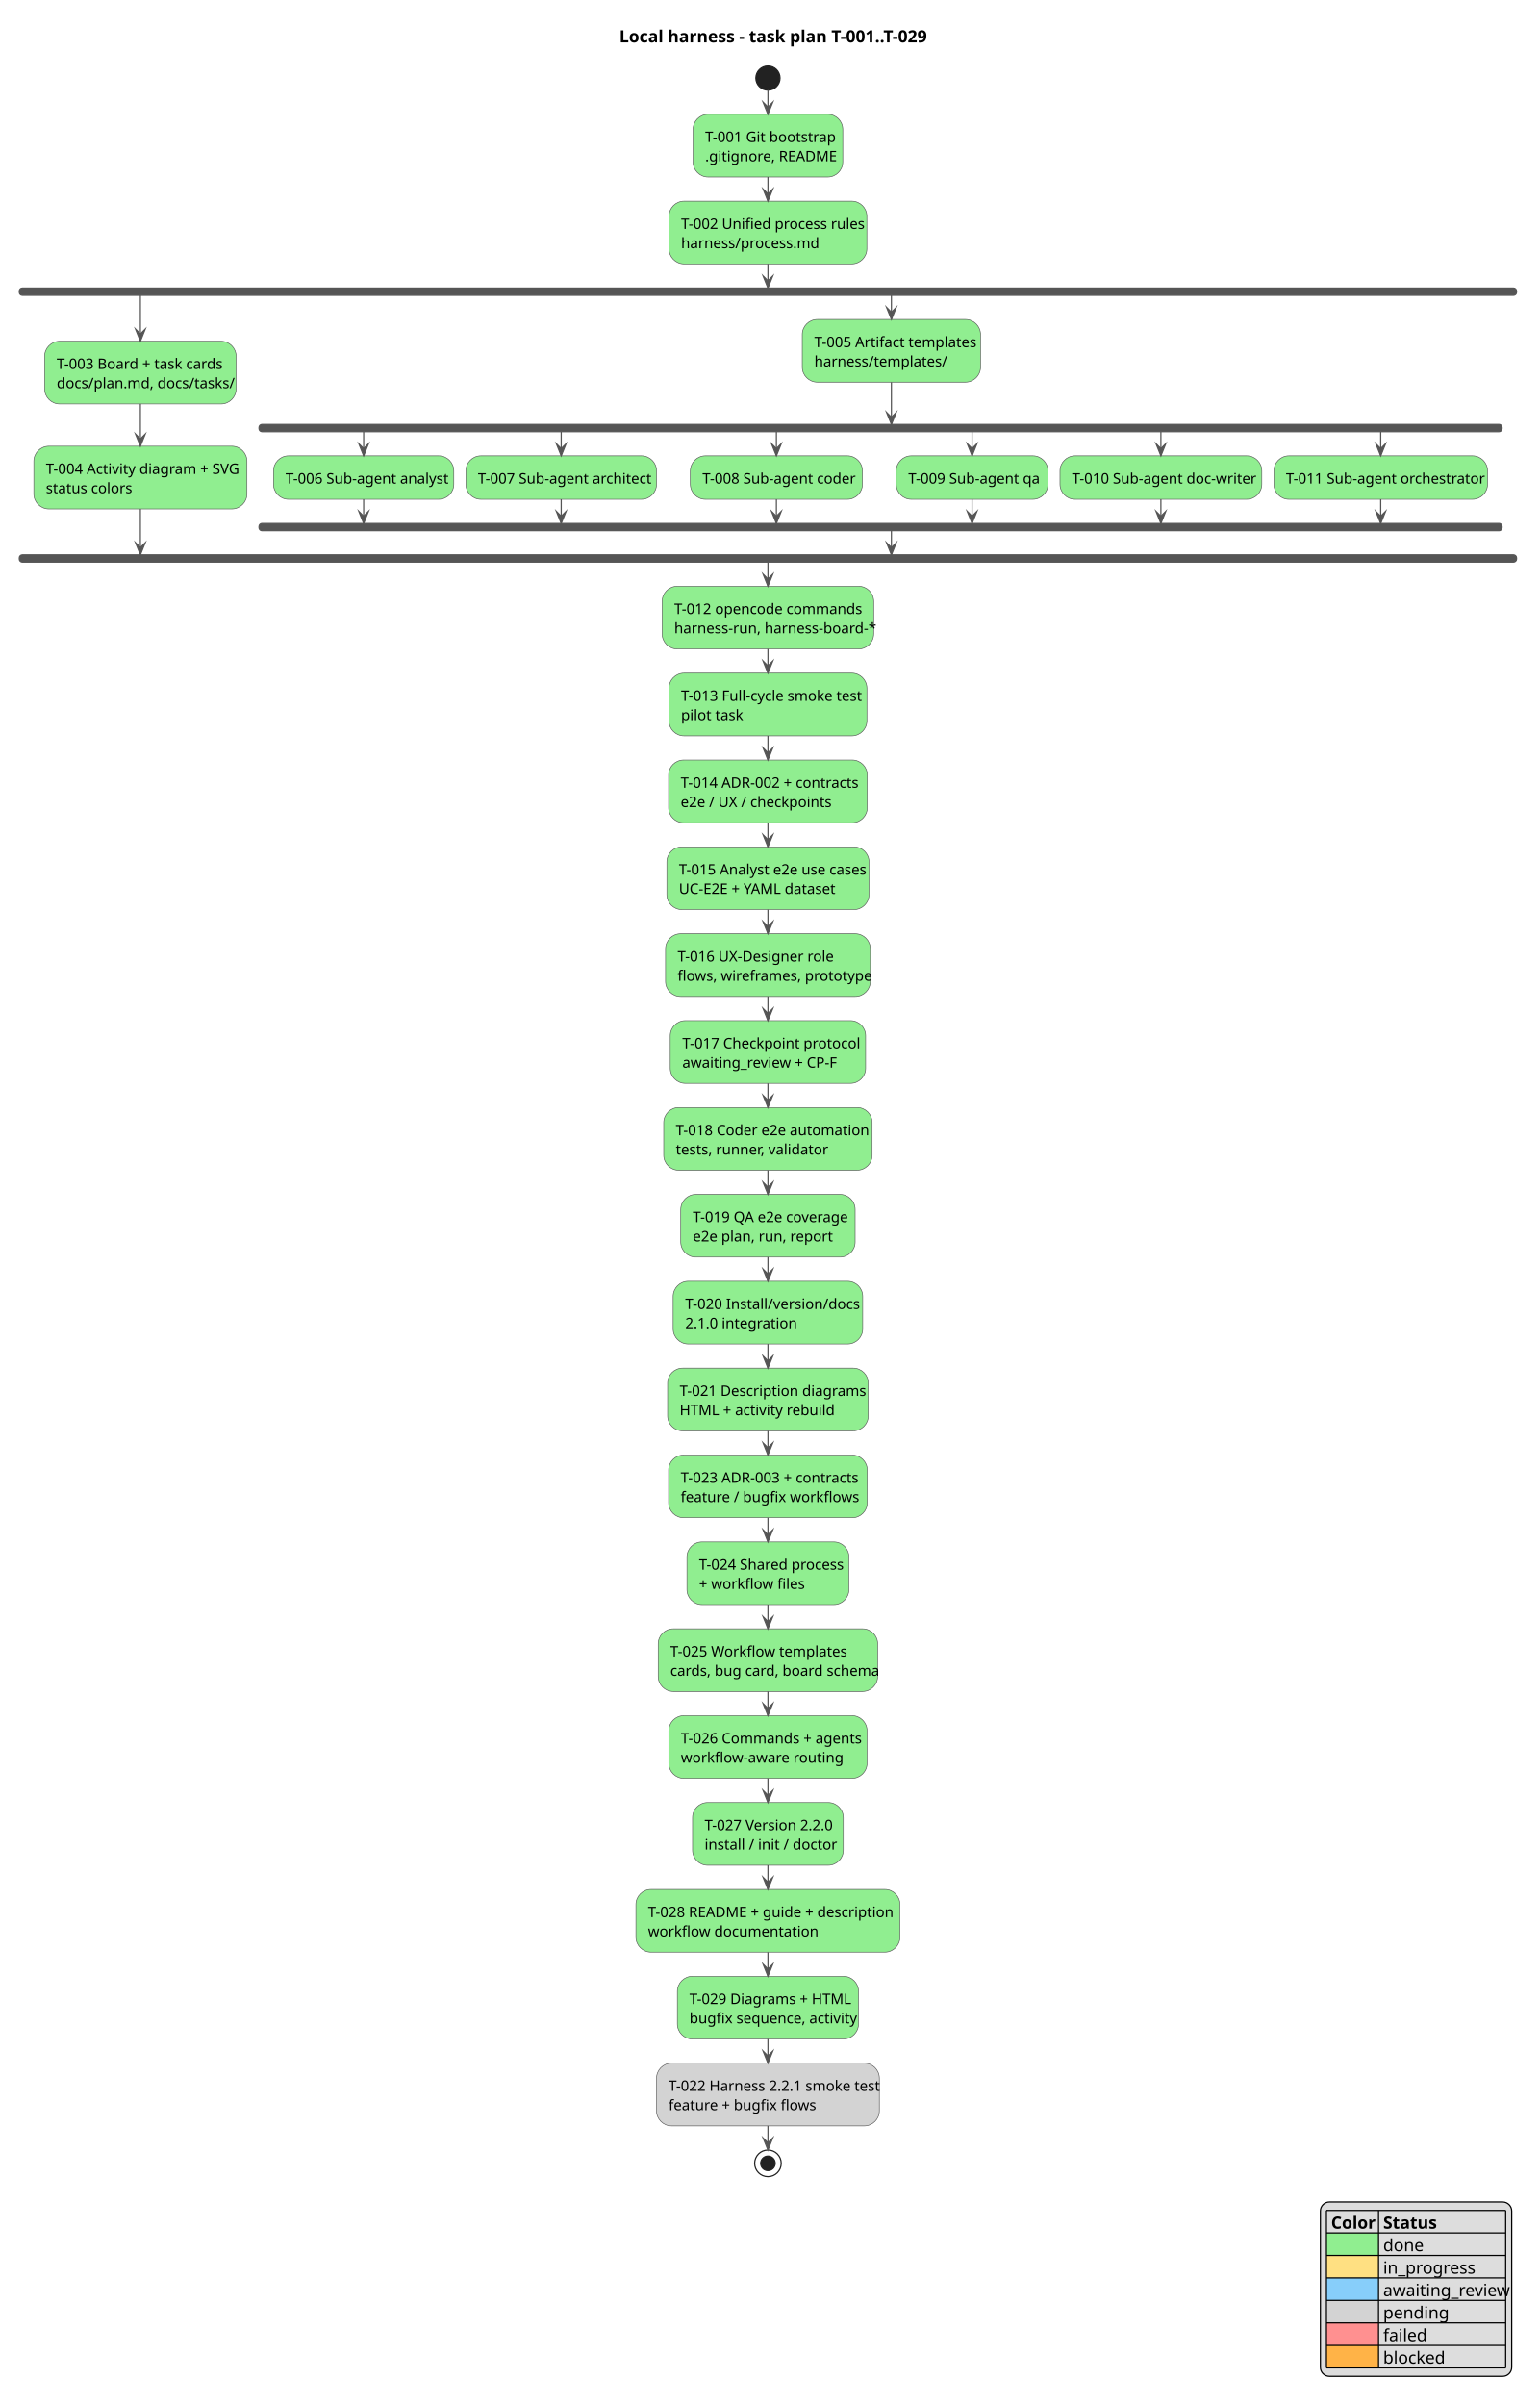
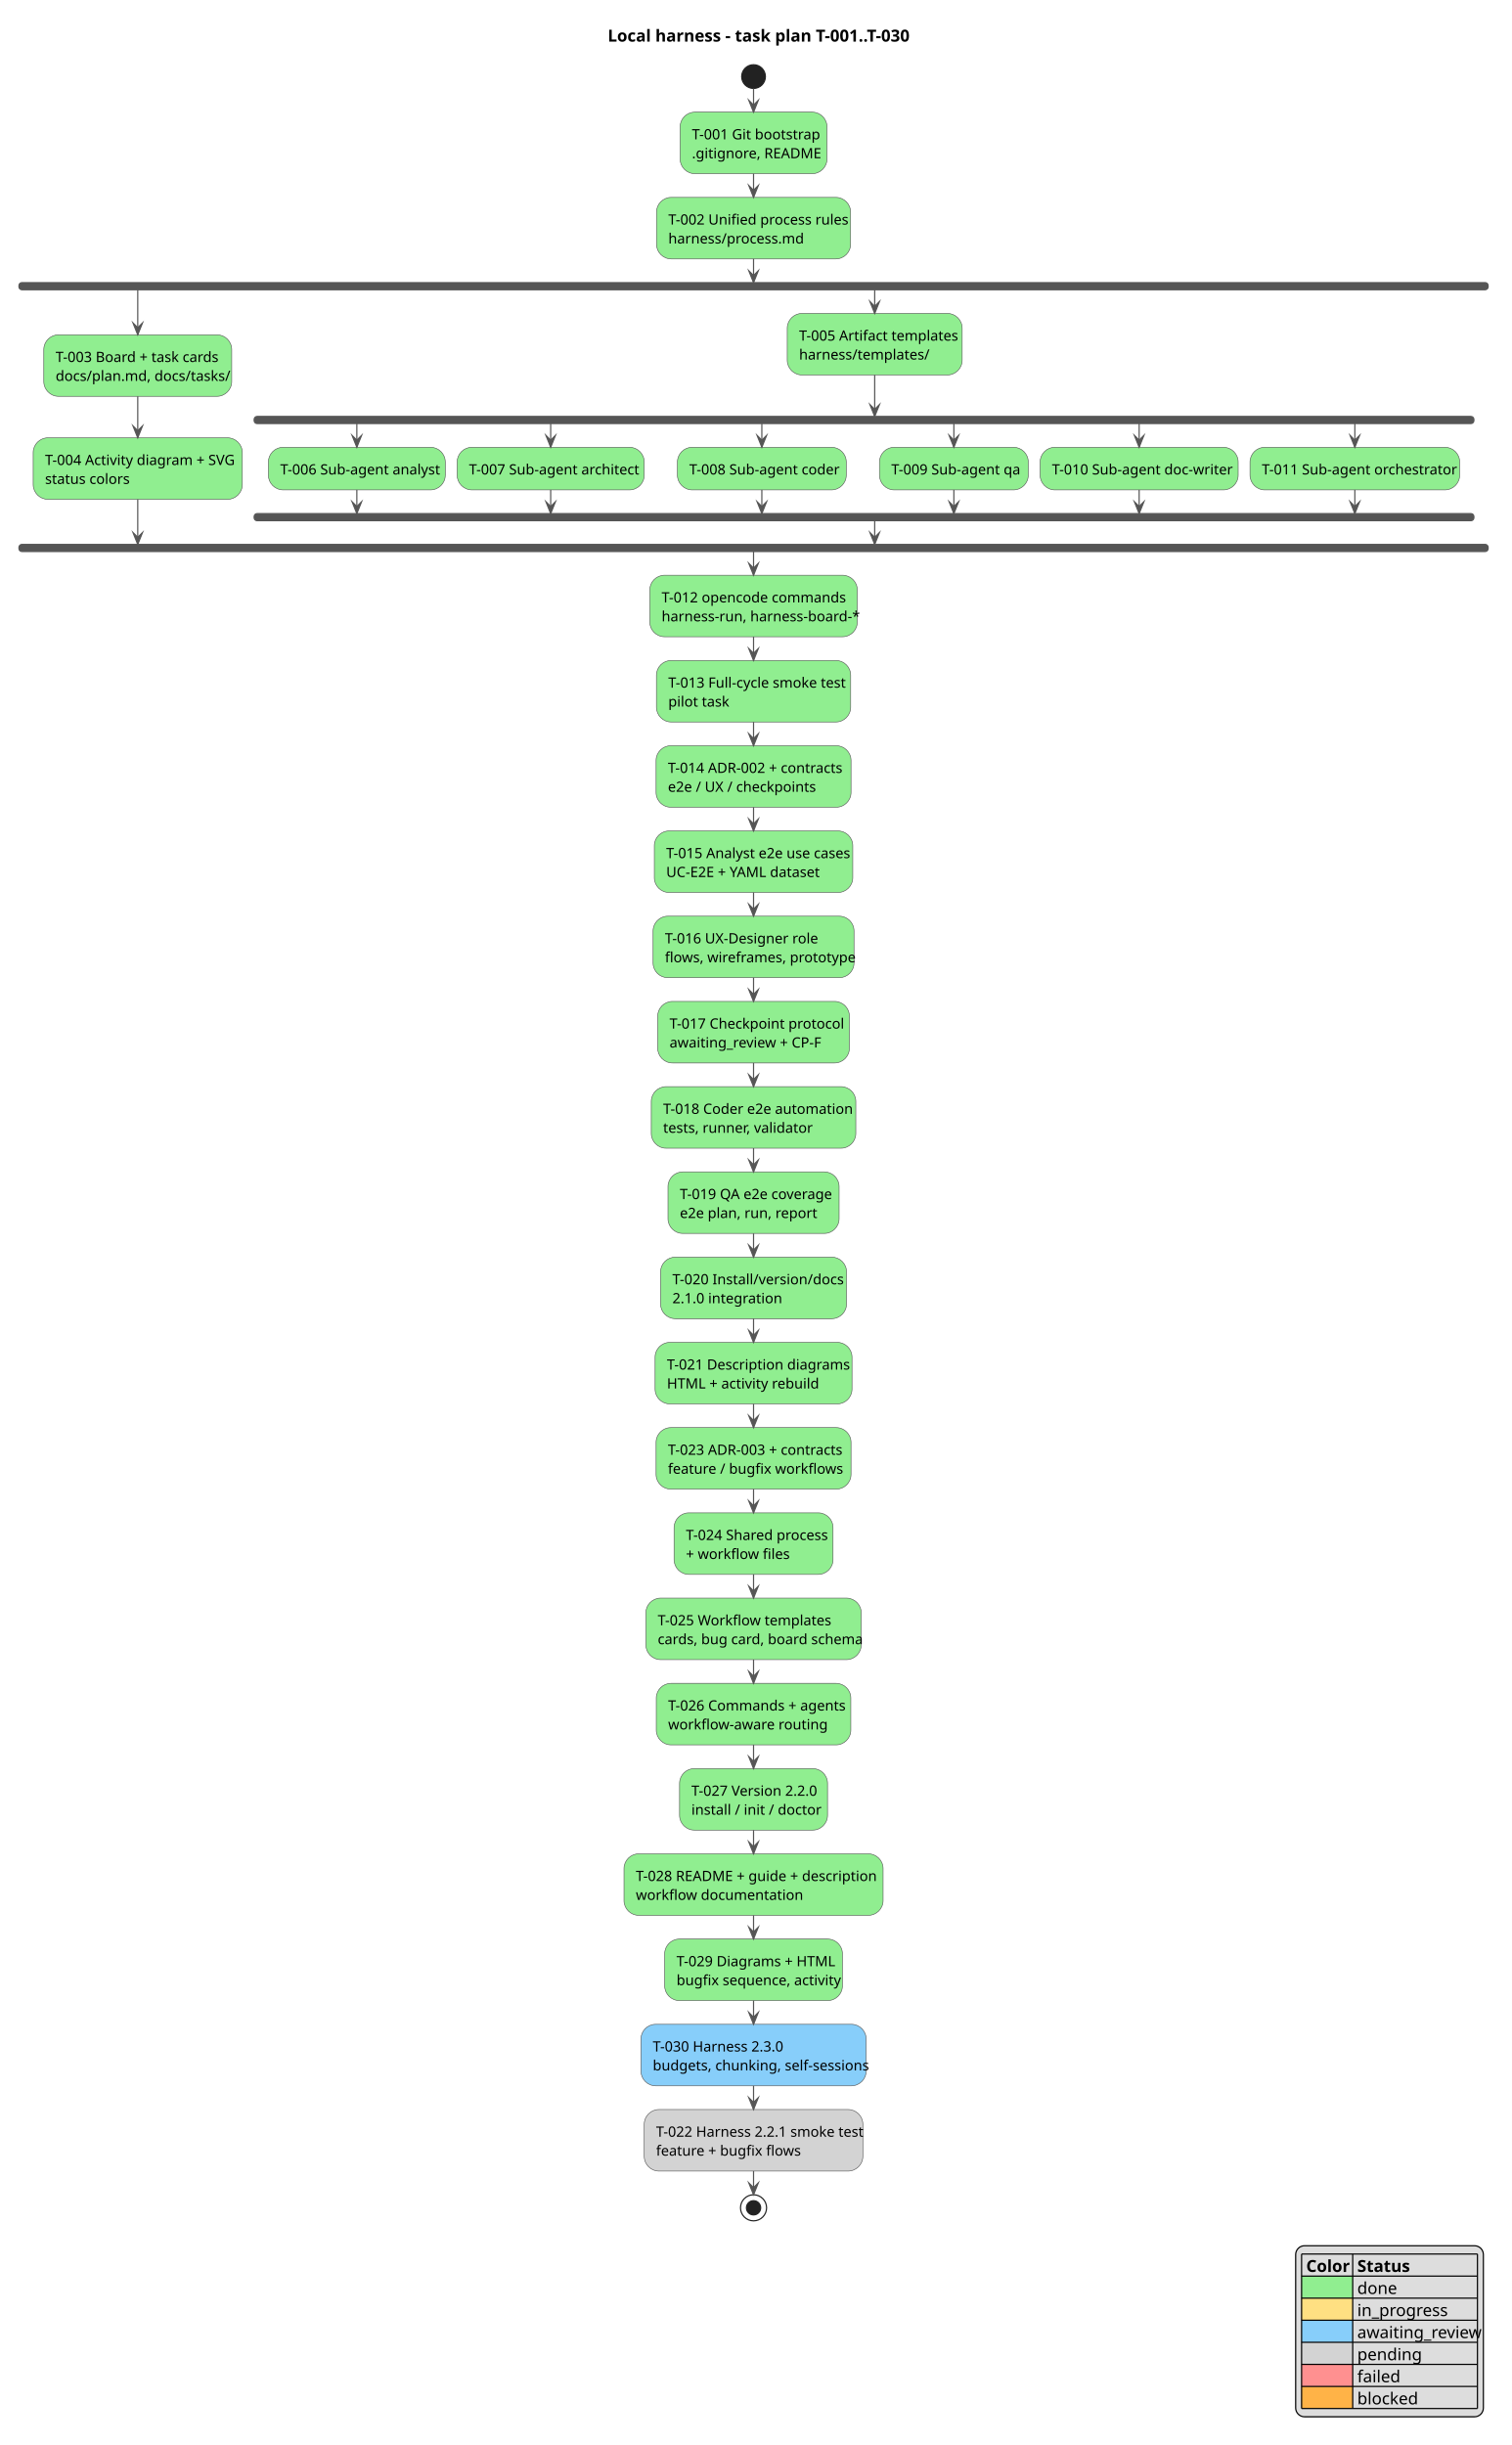
- <svg xmlns="http://www.w3.org/2000/svg" contentStyleType="text/css" data-diagram-type="ACTIVITY" height="1991px" preserveAspectRatio="none" style="width:1275px;height:1991px;background:#FFFFFF;" version="1.1" viewBox="0 0 1275 1991" width="1275px" zoomAndPan="magnify">
+ <svg xmlns="http://www.w3.org/2000/svg" contentStyleType="text/css" data-diagram-type="ACTIVITY" height="2063px" preserveAspectRatio="none" style="width:1275px;height:2063px;background:#FFFFFF;" version="1.1" viewBox="0 0 1275 2063" width="1275px" zoomAndPan="magnify">
  <defs />
  <g>
    <g class="title" data-source-line="5">
-       <text fill="#000000" font-family="Segoe UI" font-size="14" font-weight="700" lengthAdjust="spacing" textLength="248.076" x="512.77" y="35.107">Local harness - task plan T-001..T-029</text>
+       <text fill="#000000" font-family="Segoe UI" font-size="14" font-weight="700" lengthAdjust="spacing" textLength="248.076" x="512.77" y="35.107">Local harness - task plan T-001..T-030</text>
    </g>
    <ellipse cx="635.809" cy="64.621" fill="#222222" rx="10" ry="10" style="stroke:#222222;stroke-width:1;" />
    <rect fill="#90EE90" height="51.922" rx="12.5" ry="12.5" style="stroke:#555555;stroke-width:0.5;" width="123.945" x="573.836" y="94.621" />
    <text fill="#000000" font-family="Segoe UI" font-size="12" lengthAdjust="spacing" textLength="103.945" x="583.836" y="117.57">T-001 Git bootstrap</text>
    <text fill="#000000" font-family="Segoe UI" font-size="12" lengthAdjust="spacing" textLength="103.019" x="583.836" y="133.531">.gitignore, README</text>
    <rect fill="#90EE90" height="51.922" rx="12.5" ry="12.5" style="stroke:#555555;stroke-width:0.5;" width="163.795" x="553.911" y="166.543" />
    <text fill="#000000" font-family="Segoe UI" font-size="12" lengthAdjust="spacing" textLength="143.795" x="563.911" y="189.492">T-002 Unified process rules</text>
    <text fill="#000000" font-family="Segoe UI" font-size="12" lengthAdjust="spacing" textLength="105.258" x="563.911" y="205.453">harness/process.md</text>
    <rect fill="#555555" height="6" rx="2.5" ry="2.5" style="stroke:#555555;stroke-width:1;" width="1239.617" x="16" y="238.465" />
    <rect fill="#90EE90" height="51.922" rx="12.5" ry="12.5" style="stroke:#555555;stroke-width:0.5;" width="158.562" x="36.944" y="282.484" />
    <text fill="#000000" font-family="Segoe UI" font-size="12" lengthAdjust="spacing" textLength="132.31" x="46.944" y="305.434">T-003 Board + task cards</text>
    <text fill="#000000" font-family="Segoe UI" font-size="12" lengthAdjust="spacing" textLength="138.562" x="46.944" y="321.394">docs/plan.md, docs/tasks/</text>
    <rect fill="#90EE90" height="51.922" rx="12.5" ry="12.5" style="stroke:#555555;stroke-width:0.5;" width="176.451" x="28" y="369.406" />
    <text fill="#000000" font-family="Segoe UI" font-size="12" lengthAdjust="spacing" textLength="156.451" x="38" y="392.356">T-004 Activity diagram + SVG</text>
    <text fill="#000000" font-family="Segoe UI" font-size="12" lengthAdjust="spacing" textLength="66.275" x="38" y="408.316">status colors</text>
    <rect fill="#90EE90" height="51.922" rx="12.5" ry="12.5" style="stroke:#555555;stroke-width:0.5;" width="147.6" x="664.234" y="264.465" />
    <text fill="#000000" font-family="Segoe UI" font-size="12" lengthAdjust="spacing" textLength="127.6" x="674.234" y="287.414">T-005 Artifact templates</text>
    <text fill="#000000" font-family="Segoe UI" font-size="12" lengthAdjust="spacing" textLength="101.848" x="674.234" y="303.375">harness/templates/</text>
    <rect fill="#555555" height="6" rx="2.5" ry="2.5" style="stroke:#555555;stroke-width:1;" width="1029.166" x="214.451" y="351.387" />
    <rect fill="#90EE90" height="35.961" rx="12.5" ry="12.5" style="stroke:#555555;stroke-width:0.5;" width="149.264" x="226.451" y="377.387" />
    <text fill="#000000" font-family="Segoe UI" font-size="12" lengthAdjust="spacing" textLength="129.264" x="236.451" y="400.336">T-006 Sub-agent analyst</text>
    <rect fill="#90EE90" height="35.961" rx="12.5" ry="12.5" style="stroke:#555555;stroke-width:0.5;" width="157.859" x="385.715" y="377.387" />
    <text fill="#000000" font-family="Segoe UI" font-size="12" lengthAdjust="spacing" textLength="137.859" x="395.715" y="400.336">T-007 Sub-agent architect</text>
    <rect fill="#90EE90" height="35.961" rx="12.5" ry="12.5" style="stroke:#555555;stroke-width:0.5;" width="142.478" x="571.574" y="377.387" />
    <text fill="#000000" font-family="Segoe UI" font-size="12" lengthAdjust="spacing" textLength="122.478" x="581.574" y="400.336">T-008 Sub-agent coder</text>
    <rect fill="#90EE90" height="35.961" rx="12.5" ry="12.5" style="stroke:#555555;stroke-width:0.5;" width="125.562" x="742.053" y="377.387" />
    <text fill="#000000" font-family="Segoe UI" font-size="12" lengthAdjust="spacing" textLength="105.562" x="752.053" y="400.336">T-009 Sub-agent qa</text>
    <rect fill="#90EE90" height="35.961" rx="12.5" ry="12.5" style="stroke:#555555;stroke-width:0.5;" width="167.094" x="877.615" y="377.387" />
    <text fill="#000000" font-family="Segoe UI" font-size="12" lengthAdjust="spacing" textLength="147.094" x="887.615" y="400.336">T-010 Sub-agent doc-writer</text>
    <rect fill="#90EE90" height="35.961" rx="12.5" ry="12.5" style="stroke:#555555;stroke-width:0.5;" width="176.908" x="1054.709" y="377.387" />
    <text fill="#000000" font-family="Segoe UI" font-size="12" lengthAdjust="spacing" textLength="156.908" x="1064.709" y="400.336">T-011 Sub-agent orchestrator</text>
    <rect fill="#555555" height="6" rx="2.5" ry="2.5" style="stroke:#555555;stroke-width:1;" width="1029.166" x="214.451" y="433.348" />
    <rect fill="#555555" height="6" rx="2.5" ry="2.5" style="stroke:#555555;stroke-width:1;" width="1239.617" x="16" y="459.348" />
    <rect fill="#90EE90" height="51.922" rx="12.5" ry="12.5" style="stroke:#555555;stroke-width:0.5;" width="175.109" x="548.254" y="485.348" />
    <text fill="#000000" font-family="Segoe UI" font-size="12" lengthAdjust="spacing" textLength="148.435" x="558.254" y="508.297">T-012 opencode commands</text>
    <text fill="#000000" font-family="Segoe UI" font-size="12" lengthAdjust="spacing" textLength="155.109" x="558.254" y="524.258">harness-run, harness-board-*</text>
    <rect fill="#90EE90" height="51.922" rx="12.5" ry="12.5" style="stroke:#555555;stroke-width:0.5;" width="163.889" x="553.864" y="557.269" />
    <text fill="#000000" font-family="Segoe UI" font-size="12" lengthAdjust="spacing" textLength="143.889" x="563.864" y="580.219">T-013 Full-cycle smoke test</text>
    <text fill="#000000" font-family="Segoe UI" font-size="12" lengthAdjust="spacing" textLength="48.48" x="563.864" y="596.18">pilot task</text>
    <rect fill="#90EE90" height="51.922" rx="12.5" ry="12.5" style="stroke:#555555;stroke-width:0.5;" width="164.51" x="553.554" y="629.191" />
    <text fill="#000000" font-family="Segoe UI" font-size="12" lengthAdjust="spacing" textLength="144.51" x="563.554" y="652.141">T-014 ADR-002 + contracts</text>
    <text fill="#000000" font-family="Segoe UI" font-size="12" lengthAdjust="spacing" textLength="119.9" x="563.554" y="668.102">e2e / UX / checkpoints</text>
    <rect fill="#90EE90" height="51.922" rx="12.5" ry="12.5" style="stroke:#555555;stroke-width:0.5;" width="167.434" x="552.092" y="701.113" />
    <text fill="#000000" font-family="Segoe UI" font-size="12" lengthAdjust="spacing" textLength="147.434" x="562.092" y="724.062">T-015 Analyst e2e use cases</text>
    <text fill="#000000" font-family="Segoe UI" font-size="12" lengthAdjust="spacing" textLength="126.727" x="562.092" y="740.023">UC-E2E + YAML dataset</text>
    <rect fill="#90EE90" height="51.922" rx="12.5" ry="12.5" style="stroke:#555555;stroke-width:0.5;" width="169.555" x="551.031" y="773.035" />
    <text fill="#000000" font-family="Segoe UI" font-size="12" lengthAdjust="spacing" textLength="124.564" x="561.031" y="795.984">T-016 UX-Designer role</text>
    <text fill="#000000" font-family="Segoe UI" font-size="12" lengthAdjust="spacing" textLength="149.555" x="561.031" y="811.945">flows, wireframes, prototype</text>
    <rect fill="#90EE90" height="51.922" rx="12.5" ry="12.5" style="stroke:#555555;stroke-width:0.5;" width="161.756" x="554.931" y="844.957" />
    <text fill="#000000" font-family="Segoe UI" font-size="12" lengthAdjust="spacing" textLength="141.756" x="564.931" y="867.906">T-017 Checkpoint protocol</text>
    <text fill="#000000" font-family="Segoe UI" font-size="12" lengthAdjust="spacing" textLength="123.24" x="564.931" y="883.867">awaiting_review + CP-F</text>
    <rect fill="#90EE90" height="51.922" rx="12.5" ry="12.5" style="stroke:#555555;stroke-width:0.5;" width="172.578" x="549.519" y="916.879" />
    <text fill="#000000" font-family="Segoe UI" font-size="12" lengthAdjust="spacing" textLength="152.578" x="559.519" y="939.828">T-018 Coder e2e automation</text>
    <text fill="#000000" font-family="Segoe UI" font-size="12" lengthAdjust="spacing" textLength="117.469" x="559.519" y="955.789">tests, runner, validator</text>
    <rect fill="#90EE90" height="51.922" rx="12.5" ry="12.5" style="stroke:#555555;stroke-width:0.5;" width="144.377" x="563.62" y="988.801" />
    <text fill="#000000" font-family="Segoe UI" font-size="12" lengthAdjust="spacing" textLength="124.377" x="573.62" y="1011.75">T-019 QA e2e coverage</text>
    <text fill="#000000" font-family="Segoe UI" font-size="12" lengthAdjust="spacing" textLength="107.467" x="573.62" y="1027.711">e2e plan, run, report</text>
    <rect fill="#90EE90" height="51.922" rx="12.5" ry="12.5" style="stroke:#555555;stroke-width:0.5;" width="156.94" x="557.339" y="1060.723" />
    <text fill="#000000" font-family="Segoe UI" font-size="12" lengthAdjust="spacing" textLength="136.94" x="567.339" y="1083.672">T-020 Install/version/docs</text>
    <text fill="#000000" font-family="Segoe UI" font-size="12" lengthAdjust="spacing" textLength="86.074" x="567.339" y="1099.633">2.1.0 integration</text>
    <rect fill="#90EE90" height="51.922" rx="12.5" ry="12.5" style="stroke:#555555;stroke-width:0.5;" width="166.168" x="552.725" y="1132.645" />
    <text fill="#000000" font-family="Segoe UI" font-size="12" lengthAdjust="spacing" textLength="146.168" x="562.725" y="1155.594">T-021 Description diagrams</text>
    <text fill="#000000" font-family="Segoe UI" font-size="12" lengthAdjust="spacing" textLength="123.621" x="562.725" y="1171.555">HTML + activity rebuild</text>
    <rect fill="#90EE90" height="51.922" rx="12.5" ry="12.5" style="stroke:#555555;stroke-width:0.5;" width="164.51" x="553.554" y="1204.566" />
    <text fill="#000000" font-family="Segoe UI" font-size="12" lengthAdjust="spacing" textLength="144.51" x="563.554" y="1227.516">T-023 ADR-003 + contracts</text>
    <text fill="#000000" font-family="Segoe UI" font-size="12" lengthAdjust="spacing" textLength="138.357" x="563.554" y="1243.477">feature / bugfix workflows</text>
    <rect fill="#90EE90" height="51.922" rx="12.5" ry="12.5" style="stroke:#555555;stroke-width:0.5;" width="134.111" x="568.753" y="1276.488" />
    <text fill="#000000" font-family="Segoe UI" font-size="12" lengthAdjust="spacing" textLength="114.111" x="578.753" y="1299.438">T-024 Shared process</text>
    <text fill="#000000" font-family="Segoe UI" font-size="12" lengthAdjust="spacing" textLength="83.924" x="578.753" y="1315.398">+ workflow files</text>
    <rect fill="#90EE90" height="51.922" rx="12.5" ry="12.5" style="stroke:#555555;stroke-width:0.5;" width="181.701" x="544.958" y="1348.41" />
    <text fill="#000000" font-family="Segoe UI" font-size="12" lengthAdjust="spacing" textLength="139.986" x="554.958" y="1371.359">T-025 Workflow templates</text>
    <text fill="#000000" font-family="Segoe UI" font-size="12" lengthAdjust="spacing" textLength="161.701" x="554.958" y="1387.32">cards, bug card, board schema</text>
    <rect fill="#90EE90" height="51.922" rx="12.5" ry="12.5" style="stroke:#555555;stroke-width:0.5;" width="164.147" x="553.735" y="1420.332" />
    <text fill="#000000" font-family="Segoe UI" font-size="12" lengthAdjust="spacing" textLength="144.147" x="563.735" y="1443.281">T-026 Commands + agents</text>
    <text fill="#000000" font-family="Segoe UI" font-size="12" lengthAdjust="spacing" textLength="126.445" x="563.735" y="1459.242">workflow-aware routing</text>
    <rect fill="#90EE90" height="51.922" rx="12.5" ry="12.5" style="stroke:#555555;stroke-width:0.5;" width="124.853" x="573.382" y="1492.254" />
    <text fill="#000000" font-family="Segoe UI" font-size="12" lengthAdjust="spacing" textLength="101.397" x="583.382" y="1515.203">T-027 Version 2.2.0</text>
    <text fill="#000000" font-family="Segoe UI" font-size="12" lengthAdjust="spacing" textLength="104.853" x="583.382" y="1531.164">install / init / doctor</text>
    <rect fill="#90EE90" height="51.922" rx="12.5" ry="12.5" style="stroke:#555555;stroke-width:0.5;" width="218.603" x="526.507" y="1564.176" />
    <text fill="#000000" font-family="Segoe UI" font-size="12" lengthAdjust="spacing" textLength="198.603" x="536.507" y="1587.125">T-028 README + guide + description</text>
    <text fill="#000000" font-family="Segoe UI" font-size="12" lengthAdjust="spacing" textLength="132.293" x="536.507" y="1603.086">workflow documentation</text>
    <rect fill="#90EE90" height="51.922" rx="12.5" ry="12.5" style="stroke:#555555;stroke-width:0.5;" width="149.99" x="560.813" y="1636.098" />
    <text fill="#000000" font-family="Segoe UI" font-size="12" lengthAdjust="spacing" textLength="129.99" x="570.813" y="1659.047">T-029 Diagrams + HTML</text>
    <text fill="#000000" font-family="Segoe UI" font-size="12" lengthAdjust="spacing" textLength="129.516" x="570.813" y="1675.008">bugfix sequence, activity</text>
-     <rect fill="#D3D3D3" height="51.922" rx="12.5" ry="12.5" style="stroke:#555555;stroke-width:0.5;" width="184.496" x="543.561" y="1708.02" />
-     <text fill="#000000" font-family="Segoe UI" font-size="12" lengthAdjust="spacing" textLength="164.496" x="553.561" y="1730.969">T-022 Harness 2.2.1 smoke test</text>
-     <text fill="#000000" font-family="Segoe UI" font-size="12" lengthAdjust="spacing" textLength="116.051" x="553.561" y="1746.93">feature + bugfix flows</text>
-     <ellipse cx="635.809" cy="1790.941" fill="none" rx="11" ry="11" style="stroke:#222222;stroke-width:1;" />
-     <ellipse cx="635.809" cy="1790.941" fill="#222222" rx="6" ry="6" style="stroke:#222222;stroke-width:1;" />
+     <rect fill="#87CEFA" height="51.922" rx="12.5" ry="12.5" style="stroke:#555555;stroke-width:0.5;" width="190.033" x="540.792" y="1708.02" />
+     <text fill="#000000" font-family="Segoe UI" font-size="12" lengthAdjust="spacing" textLength="103.723" x="550.792" y="1730.969">T-030 Harness 2.3.0</text>
+     <text fill="#000000" font-family="Segoe UI" font-size="12" lengthAdjust="spacing" textLength="170.033" x="550.792" y="1746.93">budgets, chunking, self-sessions</text>
+     <rect fill="#D3D3D3" height="51.922" rx="12.5" ry="12.5" style="stroke:#555555;stroke-width:0.5;" width="184.496" x="543.561" y="1779.941" />
+     <text fill="#000000" font-family="Segoe UI" font-size="12" lengthAdjust="spacing" textLength="164.496" x="553.561" y="1802.891">T-022 Harness 2.2.1 smoke test</text>
+     <text fill="#000000" font-family="Segoe UI" font-size="12" lengthAdjust="spacing" textLength="116.051" x="553.561" y="1818.852">feature + bugfix flows</text>
+     <ellipse cx="635.809" cy="1862.863" fill="none" rx="11" ry="11" style="stroke:#222222;stroke-width:1;" />
+     <ellipse cx="635.809" cy="1862.863" fill="#222222" rx="6" ry="6" style="stroke:#222222;stroke-width:1;" />
    <line style="stroke:#555555;stroke-width:1;" x1="635.809" x2="635.809" y1="74.621" y2="94.621" />
    <polygon fill="#555555" points="631.809,84.621,635.809,94.621,639.809,84.621,635.809,88.621" style="stroke:#555555;stroke-width:1;stroke-linejoin:miter;stroke-miterlimit:10;" />
    <line style="stroke:#555555;stroke-width:1;" x1="635.809" x2="635.809" y1="146.543" y2="166.543" />
    <polygon fill="#555555" points="631.809,156.543,635.809,166.543,639.809,156.543,635.809,160.543" style="stroke:#555555;stroke-width:1;stroke-linejoin:miter;stroke-miterlimit:10;" />
    <line style="stroke:#555555;stroke-width:1;" x1="116.226" x2="116.226" y1="334.406" y2="369.406" />
    <polygon fill="#555555" points="112.226,359.406,116.226,369.406,120.226,359.406,116.226,363.406" style="stroke:#555555;stroke-width:1;stroke-linejoin:miter;stroke-miterlimit:10;" />
    <line style="stroke:#555555;stroke-width:1;" x1="301.083" x2="301.083" y1="357.387" y2="377.387" />
    <polygon fill="#555555" points="297.083,367.387,301.083,377.387,305.083,367.387,301.083,371.387" style="stroke:#555555;stroke-width:1;stroke-linejoin:miter;stroke-miterlimit:10;" />
    <line style="stroke:#555555;stroke-width:1;" x1="464.644" x2="464.644" y1="357.387" y2="377.387" />
    <polygon fill="#555555" points="460.644,367.387,464.644,377.387,468.644,367.387,464.644,371.387" style="stroke:#555555;stroke-width:1;stroke-linejoin:miter;stroke-miterlimit:10;" />
    <line style="stroke:#555555;stroke-width:1;" x1="642.813" x2="642.813" y1="357.387" y2="377.387" />
    <polygon fill="#555555" points="638.813,367.387,642.813,377.387,646.813,367.387,642.813,371.387" style="stroke:#555555;stroke-width:1;stroke-linejoin:miter;stroke-miterlimit:10;" />
    <line style="stroke:#555555;stroke-width:1;" x1="804.834" x2="804.834" y1="357.387" y2="377.387" />
    <polygon fill="#555555" points="800.834,367.387,804.834,377.387,808.834,367.387,804.834,371.387" style="stroke:#555555;stroke-width:1;stroke-linejoin:miter;stroke-miterlimit:10;" />
    <line style="stroke:#555555;stroke-width:1;" x1="961.162" x2="961.162" y1="357.387" y2="377.387" />
    <polygon fill="#555555" points="957.162,367.387,961.162,377.387,965.162,367.387,961.162,371.387" style="stroke:#555555;stroke-width:1;stroke-linejoin:miter;stroke-miterlimit:10;" />
    <line style="stroke:#555555;stroke-width:1;" x1="1143.163" x2="1143.163" y1="357.387" y2="377.387" />
    <polygon fill="#555555" points="1139.163,367.387,1143.163,377.387,1147.163,367.387,1143.163,371.387" style="stroke:#555555;stroke-width:1;stroke-linejoin:miter;stroke-miterlimit:10;" />
    <line style="stroke:#555555;stroke-width:1;" x1="301.083" x2="301.083" y1="413.348" y2="433.348" />
    <polygon fill="#555555" points="297.083,423.348,301.083,433.348,305.083,423.348,301.083,427.348" style="stroke:#555555;stroke-width:1;stroke-linejoin:miter;stroke-miterlimit:10;" />
    <line style="stroke:#555555;stroke-width:1;" x1="464.644" x2="464.644" y1="413.348" y2="433.348" />
    <polygon fill="#555555" points="460.644,423.348,464.644,433.348,468.644,423.348,464.644,427.348" style="stroke:#555555;stroke-width:1;stroke-linejoin:miter;stroke-miterlimit:10;" />
    <line style="stroke:#555555;stroke-width:1;" x1="642.813" x2="642.813" y1="413.348" y2="433.348" />
    <polygon fill="#555555" points="638.813,423.348,642.813,433.348,646.813,423.348,642.813,427.348" style="stroke:#555555;stroke-width:1;stroke-linejoin:miter;stroke-miterlimit:10;" />
    <line style="stroke:#555555;stroke-width:1;" x1="804.834" x2="804.834" y1="413.348" y2="433.348" />
    <polygon fill="#555555" points="800.834,423.348,804.834,433.348,808.834,423.348,804.834,427.348" style="stroke:#555555;stroke-width:1;stroke-linejoin:miter;stroke-miterlimit:10;" />
    <line style="stroke:#555555;stroke-width:1;" x1="961.162" x2="961.162" y1="413.348" y2="433.348" />
    <polygon fill="#555555" points="957.162,423.348,961.162,433.348,965.162,423.348,961.162,427.348" style="stroke:#555555;stroke-width:1;stroke-linejoin:miter;stroke-miterlimit:10;" />
    <line style="stroke:#555555;stroke-width:1;" x1="1143.163" x2="1143.163" y1="413.348" y2="433.348" />
    <polygon fill="#555555" points="1139.163,423.348,1143.163,433.348,1147.163,423.348,1143.163,427.348" style="stroke:#555555;stroke-width:1;stroke-linejoin:miter;stroke-miterlimit:10;" />
    <line style="stroke:#555555;stroke-width:1;" x1="738.034" x2="738.034" y1="316.387" y2="351.387" />
    <polygon fill="#555555" points="734.034,341.387,738.034,351.387,742.034,341.387,738.034,345.387" style="stroke:#555555;stroke-width:1;stroke-linejoin:miter;stroke-miterlimit:10;" />
    <line style="stroke:#555555;stroke-width:1;" x1="116.226" x2="116.226" y1="244.465" y2="282.484" />
    <polygon fill="#555555" points="112.226,272.484,116.226,282.484,120.226,272.484,116.226,276.484" style="stroke:#555555;stroke-width:1;stroke-linejoin:miter;stroke-miterlimit:10;" />
    <line style="stroke:#555555;stroke-width:1;" x1="738.034" x2="738.034" y1="244.465" y2="264.465" />
    <polygon fill="#555555" points="734.034,254.465,738.034,264.465,742.034,254.465,738.034,258.465" style="stroke:#555555;stroke-width:1;stroke-linejoin:miter;stroke-miterlimit:10;" />
    <line style="stroke:#555555;stroke-width:1;" x1="116.226" x2="116.226" y1="421.328" y2="459.348" />
    <polygon fill="#555555" points="112.226,449.348,116.226,459.348,120.226,449.348,116.226,453.348" style="stroke:#555555;stroke-width:1;stroke-linejoin:miter;stroke-miterlimit:10;" />
    <line style="stroke:#555555;stroke-width:1;" x1="738.034" x2="738.034" y1="439.348" y2="459.348" />
    <polygon fill="#555555" points="734.034,449.348,738.034,459.348,742.034,449.348,738.034,453.348" style="stroke:#555555;stroke-width:1;stroke-linejoin:miter;stroke-miterlimit:10;" />
    <line style="stroke:#555555;stroke-width:1;" x1="635.809" x2="635.809" y1="218.465" y2="238.465" />
    <polygon fill="#555555" points="631.809,228.465,635.809,238.465,639.809,228.465,635.809,232.465" style="stroke:#555555;stroke-width:1;stroke-linejoin:miter;stroke-miterlimit:10;" />
    <line style="stroke:#555555;stroke-width:1;" x1="635.809" x2="635.809" y1="465.348" y2="485.348" />
    <polygon fill="#555555" points="631.809,475.348,635.809,485.348,639.809,475.348,635.809,479.348" style="stroke:#555555;stroke-width:1;stroke-linejoin:miter;stroke-miterlimit:10;" />
    <line style="stroke:#555555;stroke-width:1;" x1="635.809" x2="635.809" y1="537.269" y2="557.269" />
    <polygon fill="#555555" points="631.809,547.269,635.809,557.269,639.809,547.269,635.809,551.269" style="stroke:#555555;stroke-width:1;stroke-linejoin:miter;stroke-miterlimit:10;" />
    <line style="stroke:#555555;stroke-width:1;" x1="635.809" x2="635.809" y1="609.191" y2="629.191" />
    <polygon fill="#555555" points="631.809,619.191,635.809,629.191,639.809,619.191,635.809,623.191" style="stroke:#555555;stroke-width:1;stroke-linejoin:miter;stroke-miterlimit:10;" />
    <line style="stroke:#555555;stroke-width:1;" x1="635.809" x2="635.809" y1="681.113" y2="701.113" />
    <polygon fill="#555555" points="631.809,691.113,635.809,701.113,639.809,691.113,635.809,695.113" style="stroke:#555555;stroke-width:1;stroke-linejoin:miter;stroke-miterlimit:10;" />
    <line style="stroke:#555555;stroke-width:1;" x1="635.809" x2="635.809" y1="753.035" y2="773.035" />
    <polygon fill="#555555" points="631.809,763.035,635.809,773.035,639.809,763.035,635.809,767.035" style="stroke:#555555;stroke-width:1;stroke-linejoin:miter;stroke-miterlimit:10;" />
    <line style="stroke:#555555;stroke-width:1;" x1="635.809" x2="635.809" y1="824.957" y2="844.957" />
    <polygon fill="#555555" points="631.809,834.957,635.809,844.957,639.809,834.957,635.809,838.957" style="stroke:#555555;stroke-width:1;stroke-linejoin:miter;stroke-miterlimit:10;" />
    <line style="stroke:#555555;stroke-width:1;" x1="635.809" x2="635.809" y1="896.879" y2="916.879" />
    <polygon fill="#555555" points="631.809,906.879,635.809,916.879,639.809,906.879,635.809,910.879" style="stroke:#555555;stroke-width:1;stroke-linejoin:miter;stroke-miterlimit:10;" />
    <line style="stroke:#555555;stroke-width:1;" x1="635.809" x2="635.809" y1="968.801" y2="988.801" />
    <polygon fill="#555555" points="631.809,978.801,635.809,988.801,639.809,978.801,635.809,982.801" style="stroke:#555555;stroke-width:1;stroke-linejoin:miter;stroke-miterlimit:10;" />
    <line style="stroke:#555555;stroke-width:1;" x1="635.809" x2="635.809" y1="1040.723" y2="1060.723" />
    <polygon fill="#555555" points="631.809,1050.723,635.809,1060.723,639.809,1050.723,635.809,1054.723" style="stroke:#555555;stroke-width:1;stroke-linejoin:miter;stroke-miterlimit:10;" />
    <line style="stroke:#555555;stroke-width:1;" x1="635.809" x2="635.809" y1="1112.645" y2="1132.645" />
    <polygon fill="#555555" points="631.809,1122.645,635.809,1132.645,639.809,1122.645,635.809,1126.645" style="stroke:#555555;stroke-width:1;stroke-linejoin:miter;stroke-miterlimit:10;" />
    <line style="stroke:#555555;stroke-width:1;" x1="635.809" x2="635.809" y1="1184.566" y2="1204.566" />
    <polygon fill="#555555" points="631.809,1194.566,635.809,1204.566,639.809,1194.566,635.809,1198.566" style="stroke:#555555;stroke-width:1;stroke-linejoin:miter;stroke-miterlimit:10;" />
    <line style="stroke:#555555;stroke-width:1;" x1="635.809" x2="635.809" y1="1256.488" y2="1276.488" />
    <polygon fill="#555555" points="631.809,1266.488,635.809,1276.488,639.809,1266.488,635.809,1270.488" style="stroke:#555555;stroke-width:1;stroke-linejoin:miter;stroke-miterlimit:10;" />
    <line style="stroke:#555555;stroke-width:1;" x1="635.809" x2="635.809" y1="1328.41" y2="1348.41" />
    <polygon fill="#555555" points="631.809,1338.41,635.809,1348.41,639.809,1338.41,635.809,1342.41" style="stroke:#555555;stroke-width:1;stroke-linejoin:miter;stroke-miterlimit:10;" />
    <line style="stroke:#555555;stroke-width:1;" x1="635.809" x2="635.809" y1="1400.332" y2="1420.332" />
    <polygon fill="#555555" points="631.809,1410.332,635.809,1420.332,639.809,1410.332,635.809,1414.332" style="stroke:#555555;stroke-width:1;stroke-linejoin:miter;stroke-miterlimit:10;" />
    <line style="stroke:#555555;stroke-width:1;" x1="635.809" x2="635.809" y1="1472.254" y2="1492.254" />
    <polygon fill="#555555" points="631.809,1482.254,635.809,1492.254,639.809,1482.254,635.809,1486.254" style="stroke:#555555;stroke-width:1;stroke-linejoin:miter;stroke-miterlimit:10;" />
    <line style="stroke:#555555;stroke-width:1;" x1="635.809" x2="635.809" y1="1544.176" y2="1564.176" />
    <polygon fill="#555555" points="631.809,1554.176,635.809,1564.176,639.809,1554.176,635.809,1558.176" style="stroke:#555555;stroke-width:1;stroke-linejoin:miter;stroke-miterlimit:10;" />
    <line style="stroke:#555555;stroke-width:1;" x1="635.809" x2="635.809" y1="1616.098" y2="1636.098" />
    <polygon fill="#555555" points="631.809,1626.098,635.809,1636.098,639.809,1626.098,635.809,1630.098" style="stroke:#555555;stroke-width:1;stroke-linejoin:miter;stroke-miterlimit:10;" />
    <line style="stroke:#555555;stroke-width:1;" x1="635.809" x2="635.809" y1="1688.02" y2="1708.02" />
    <polygon fill="#555555" points="631.809,1698.02,635.809,1708.02,639.809,1698.02,635.809,1702.02" style="stroke:#555555;stroke-width:1;stroke-linejoin:miter;stroke-miterlimit:10;" />
    <line style="stroke:#555555;stroke-width:1;" x1="635.809" x2="635.809" y1="1759.941" y2="1779.941" />
    <polygon fill="#555555" points="631.809,1769.941,635.809,1779.941,639.809,1769.941,635.809,1773.941" style="stroke:#555555;stroke-width:1;stroke-linejoin:miter;stroke-miterlimit:10;" />
-     <g class="legend" data-source-line="49">
-       <rect fill="#DDDDDD" height="144.348" rx="7.5" ry="7.5" style="stroke:#000000;stroke-width:1;" width="158.388" x="1093.229" y="1822.941" />
-       <text fill="#000000" font-family="Segoe UI" font-size="14" font-weight="700" lengthAdjust="spacing" textLength="35.403" x="1102.092" y="1845.049">Color</text>
-       <text fill="#000000" font-family="Segoe UI" font-size="14" font-weight="700" lengthAdjust="spacing" textLength="40.906" x="1145.22" y="1845.049">Status</text>
-       <rect fill="#90EE90" height="18.621" style="stroke:none;stroke-width:1;" width="43.128" x="1098.229" y="1848.562" />
-       <text fill="#000000" font-family="Segoe UI" font-size="14" lengthAdjust="spacing" textLength="3.835" x="1098.229" y="1863.67"> </text>
-       <text fill="#000000" font-family="Segoe UI" font-size="14" lengthAdjust="spacing" textLength="31.691" x="1145.192" y="1863.67">done</text>
-       <rect fill="#FFE082" height="18.621" style="stroke:none;stroke-width:1;" width="43.128" x="1098.229" y="1867.184" />
-       <text fill="#000000" font-family="Segoe UI" font-size="14" lengthAdjust="spacing" textLength="3.835" x="1098.229" y="1882.291"> </text>
-       <text fill="#000000" font-family="Segoe UI" font-size="14" lengthAdjust="spacing" textLength="70.738" x="1145.192" y="1882.291">in_progress</text>
-       <rect fill="#87CEFA" height="18.621" style="stroke:none;stroke-width:1;" width="43.128" x="1098.229" y="1885.805" />
-       <text fill="#000000" font-family="Segoe UI" font-size="14" lengthAdjust="spacing" textLength="3.835" x="1098.229" y="1900.912"> </text>
-       <text fill="#000000" font-family="Segoe UI" font-size="14" lengthAdjust="spacing" textLength="97.59" x="1145.192" y="1900.912">awaiting_review</text>
-       <rect fill="#D3D3D3" height="18.621" style="stroke:none;stroke-width:1;" width="43.128" x="1098.229" y="1904.426" />
-       <text fill="#000000" font-family="Segoe UI" font-size="14" lengthAdjust="spacing" textLength="3.835" x="1098.229" y="1919.533"> </text>
-       <text fill="#000000" font-family="Segoe UI" font-size="14" lengthAdjust="spacing" textLength="51.276" x="1145.192" y="1919.533">pending</text>
-       <rect fill="#FF9090" height="18.621" style="stroke:none;stroke-width:1;" width="43.128" x="1098.229" y="1923.047" />
-       <text fill="#000000" font-family="Segoe UI" font-size="14" lengthAdjust="spacing" textLength="3.835" x="1098.229" y="1938.154"> </text>
-       <text fill="#000000" font-family="Segoe UI" font-size="14" lengthAdjust="spacing" textLength="33.852" x="1145.192" y="1938.154">failed</text>
-       <rect fill="#FFB347" height="18.621" style="stroke:none;stroke-width:1;" width="43.128" x="1098.229" y="1941.668" />
-       <text fill="#000000" font-family="Segoe UI" font-size="14" lengthAdjust="spacing" textLength="3.835" x="1098.229" y="1956.775"> </text>
-       <text fill="#000000" font-family="Segoe UI" font-size="14" lengthAdjust="spacing" textLength="48.815" x="1145.192" y="1956.775">blocked</text>
-       <line style="stroke:#000000;stroke-width:1;" x1="1098.229" x2="1246.617" y1="1829.941" y2="1829.941" />
-       <line style="stroke:#000000;stroke-width:1;" x1="1098.229" x2="1246.617" y1="1848.562" y2="1848.562" />
-       <line style="stroke:#000000;stroke-width:1;" x1="1098.229" x2="1246.617" y1="1867.184" y2="1867.184" />
-       <line style="stroke:#000000;stroke-width:1;" x1="1098.229" x2="1246.617" y1="1885.805" y2="1885.805" />
-       <line style="stroke:#000000;stroke-width:1;" x1="1098.229" x2="1246.617" y1="1904.426" y2="1904.426" />
-       <line style="stroke:#000000;stroke-width:1;" x1="1098.229" x2="1246.617" y1="1923.047" y2="1923.047" />
-       <line style="stroke:#000000;stroke-width:1;" x1="1098.229" x2="1246.617" y1="1941.668" y2="1941.668" />
-       <line style="stroke:#000000;stroke-width:1;" x1="1098.229" x2="1246.617" y1="1960.289" y2="1960.289" />
-       <line style="stroke:#000000;stroke-width:1;" x1="1098.229" x2="1098.229" y1="1829.941" y2="1960.289" />
-       <line style="stroke:#000000;stroke-width:1;" x1="1141.357" x2="1141.357" y1="1829.941" y2="1960.289" />
-       <line style="stroke:#000000;stroke-width:1;" x1="1246.617" x2="1246.617" y1="1829.941" y2="1960.289" />
+     <line style="stroke:#555555;stroke-width:1;" x1="635.809" x2="635.809" y1="1831.863" y2="1851.863" />
+     <polygon fill="#555555" points="631.809,1841.863,635.809,1851.863,639.809,1841.863,635.809,1845.863" style="stroke:#555555;stroke-width:1;stroke-linejoin:miter;stroke-miterlimit:10;" />
+     <g class="legend" data-source-line="50">
+       <rect fill="#DDDDDD" height="144.348" rx="7.5" ry="7.5" style="stroke:#000000;stroke-width:1;" width="158.388" x="1093.229" y="1894.863" />
+       <text fill="#000000" font-family="Segoe UI" font-size="14" font-weight="700" lengthAdjust="spacing" textLength="35.403" x="1102.092" y="1916.971">Color</text>
+       <text fill="#000000" font-family="Segoe UI" font-size="14" font-weight="700" lengthAdjust="spacing" textLength="40.906" x="1145.22" y="1916.971">Status</text>
+       <rect fill="#90EE90" height="18.621" style="stroke:none;stroke-width:1;" width="43.128" x="1098.229" y="1920.484" />
+       <text fill="#000000" font-family="Segoe UI" font-size="14" lengthAdjust="spacing" textLength="3.835" x="1098.229" y="1935.592"> </text>
+       <text fill="#000000" font-family="Segoe UI" font-size="14" lengthAdjust="spacing" textLength="31.691" x="1145.192" y="1935.592">done</text>
+       <rect fill="#FFE082" height="18.621" style="stroke:none;stroke-width:1;" width="43.128" x="1098.229" y="1939.105" />
+       <text fill="#000000" font-family="Segoe UI" font-size="14" lengthAdjust="spacing" textLength="3.835" x="1098.229" y="1954.213"> </text>
+       <text fill="#000000" font-family="Segoe UI" font-size="14" lengthAdjust="spacing" textLength="70.738" x="1145.192" y="1954.213">in_progress</text>
+       <rect fill="#87CEFA" height="18.621" style="stroke:none;stroke-width:1;" width="43.128" x="1098.229" y="1957.727" />
+       <text fill="#000000" font-family="Segoe UI" font-size="14" lengthAdjust="spacing" textLength="3.835" x="1098.229" y="1972.834"> </text>
+       <text fill="#000000" font-family="Segoe UI" font-size="14" lengthAdjust="spacing" textLength="97.59" x="1145.192" y="1972.834">awaiting_review</text>
+       <rect fill="#D3D3D3" height="18.621" style="stroke:none;stroke-width:1;" width="43.128" x="1098.229" y="1976.348" />
+       <text fill="#000000" font-family="Segoe UI" font-size="14" lengthAdjust="spacing" textLength="3.835" x="1098.229" y="1991.455"> </text>
+       <text fill="#000000" font-family="Segoe UI" font-size="14" lengthAdjust="spacing" textLength="51.276" x="1145.192" y="1991.455">pending</text>
+       <rect fill="#FF9090" height="18.621" style="stroke:none;stroke-width:1;" width="43.128" x="1098.229" y="1994.969" />
+       <text fill="#000000" font-family="Segoe UI" font-size="14" lengthAdjust="spacing" textLength="3.835" x="1098.229" y="2010.076"> </text>
+       <text fill="#000000" font-family="Segoe UI" font-size="14" lengthAdjust="spacing" textLength="33.852" x="1145.192" y="2010.076">failed</text>
+       <rect fill="#FFB347" height="18.621" style="stroke:none;stroke-width:1;" width="43.128" x="1098.229" y="2013.59" />
+       <text fill="#000000" font-family="Segoe UI" font-size="14" lengthAdjust="spacing" textLength="3.835" x="1098.229" y="2028.697"> </text>
+       <text fill="#000000" font-family="Segoe UI" font-size="14" lengthAdjust="spacing" textLength="48.815" x="1145.192" y="2028.697">blocked</text>
+       <line style="stroke:#000000;stroke-width:1;" x1="1098.229" x2="1246.617" y1="1901.863" y2="1901.863" />
+       <line style="stroke:#000000;stroke-width:1;" x1="1098.229" x2="1246.617" y1="1920.484" y2="1920.484" />
+       <line style="stroke:#000000;stroke-width:1;" x1="1098.229" x2="1246.617" y1="1939.105" y2="1939.105" />
+       <line style="stroke:#000000;stroke-width:1;" x1="1098.229" x2="1246.617" y1="1957.727" y2="1957.727" />
+       <line style="stroke:#000000;stroke-width:1;" x1="1098.229" x2="1246.617" y1="1976.348" y2="1976.348" />
+       <line style="stroke:#000000;stroke-width:1;" x1="1098.229" x2="1246.617" y1="1994.969" y2="1994.969" />
+       <line style="stroke:#000000;stroke-width:1;" x1="1098.229" x2="1246.617" y1="2013.59" y2="2013.59" />
+       <line style="stroke:#000000;stroke-width:1;" x1="1098.229" x2="1246.617" y1="2032.211" y2="2032.211" />
+       <line style="stroke:#000000;stroke-width:1;" x1="1098.229" x2="1098.229" y1="1901.863" y2="2032.211" />
+       <line style="stroke:#000000;stroke-width:1;" x1="1141.357" x2="1141.357" y1="1901.863" y2="2032.211" />
+       <line style="stroke:#000000;stroke-width:1;" x1="1246.617" x2="1246.617" y1="1901.863" y2="2032.211" />
    </g>
  </g>
</svg>
